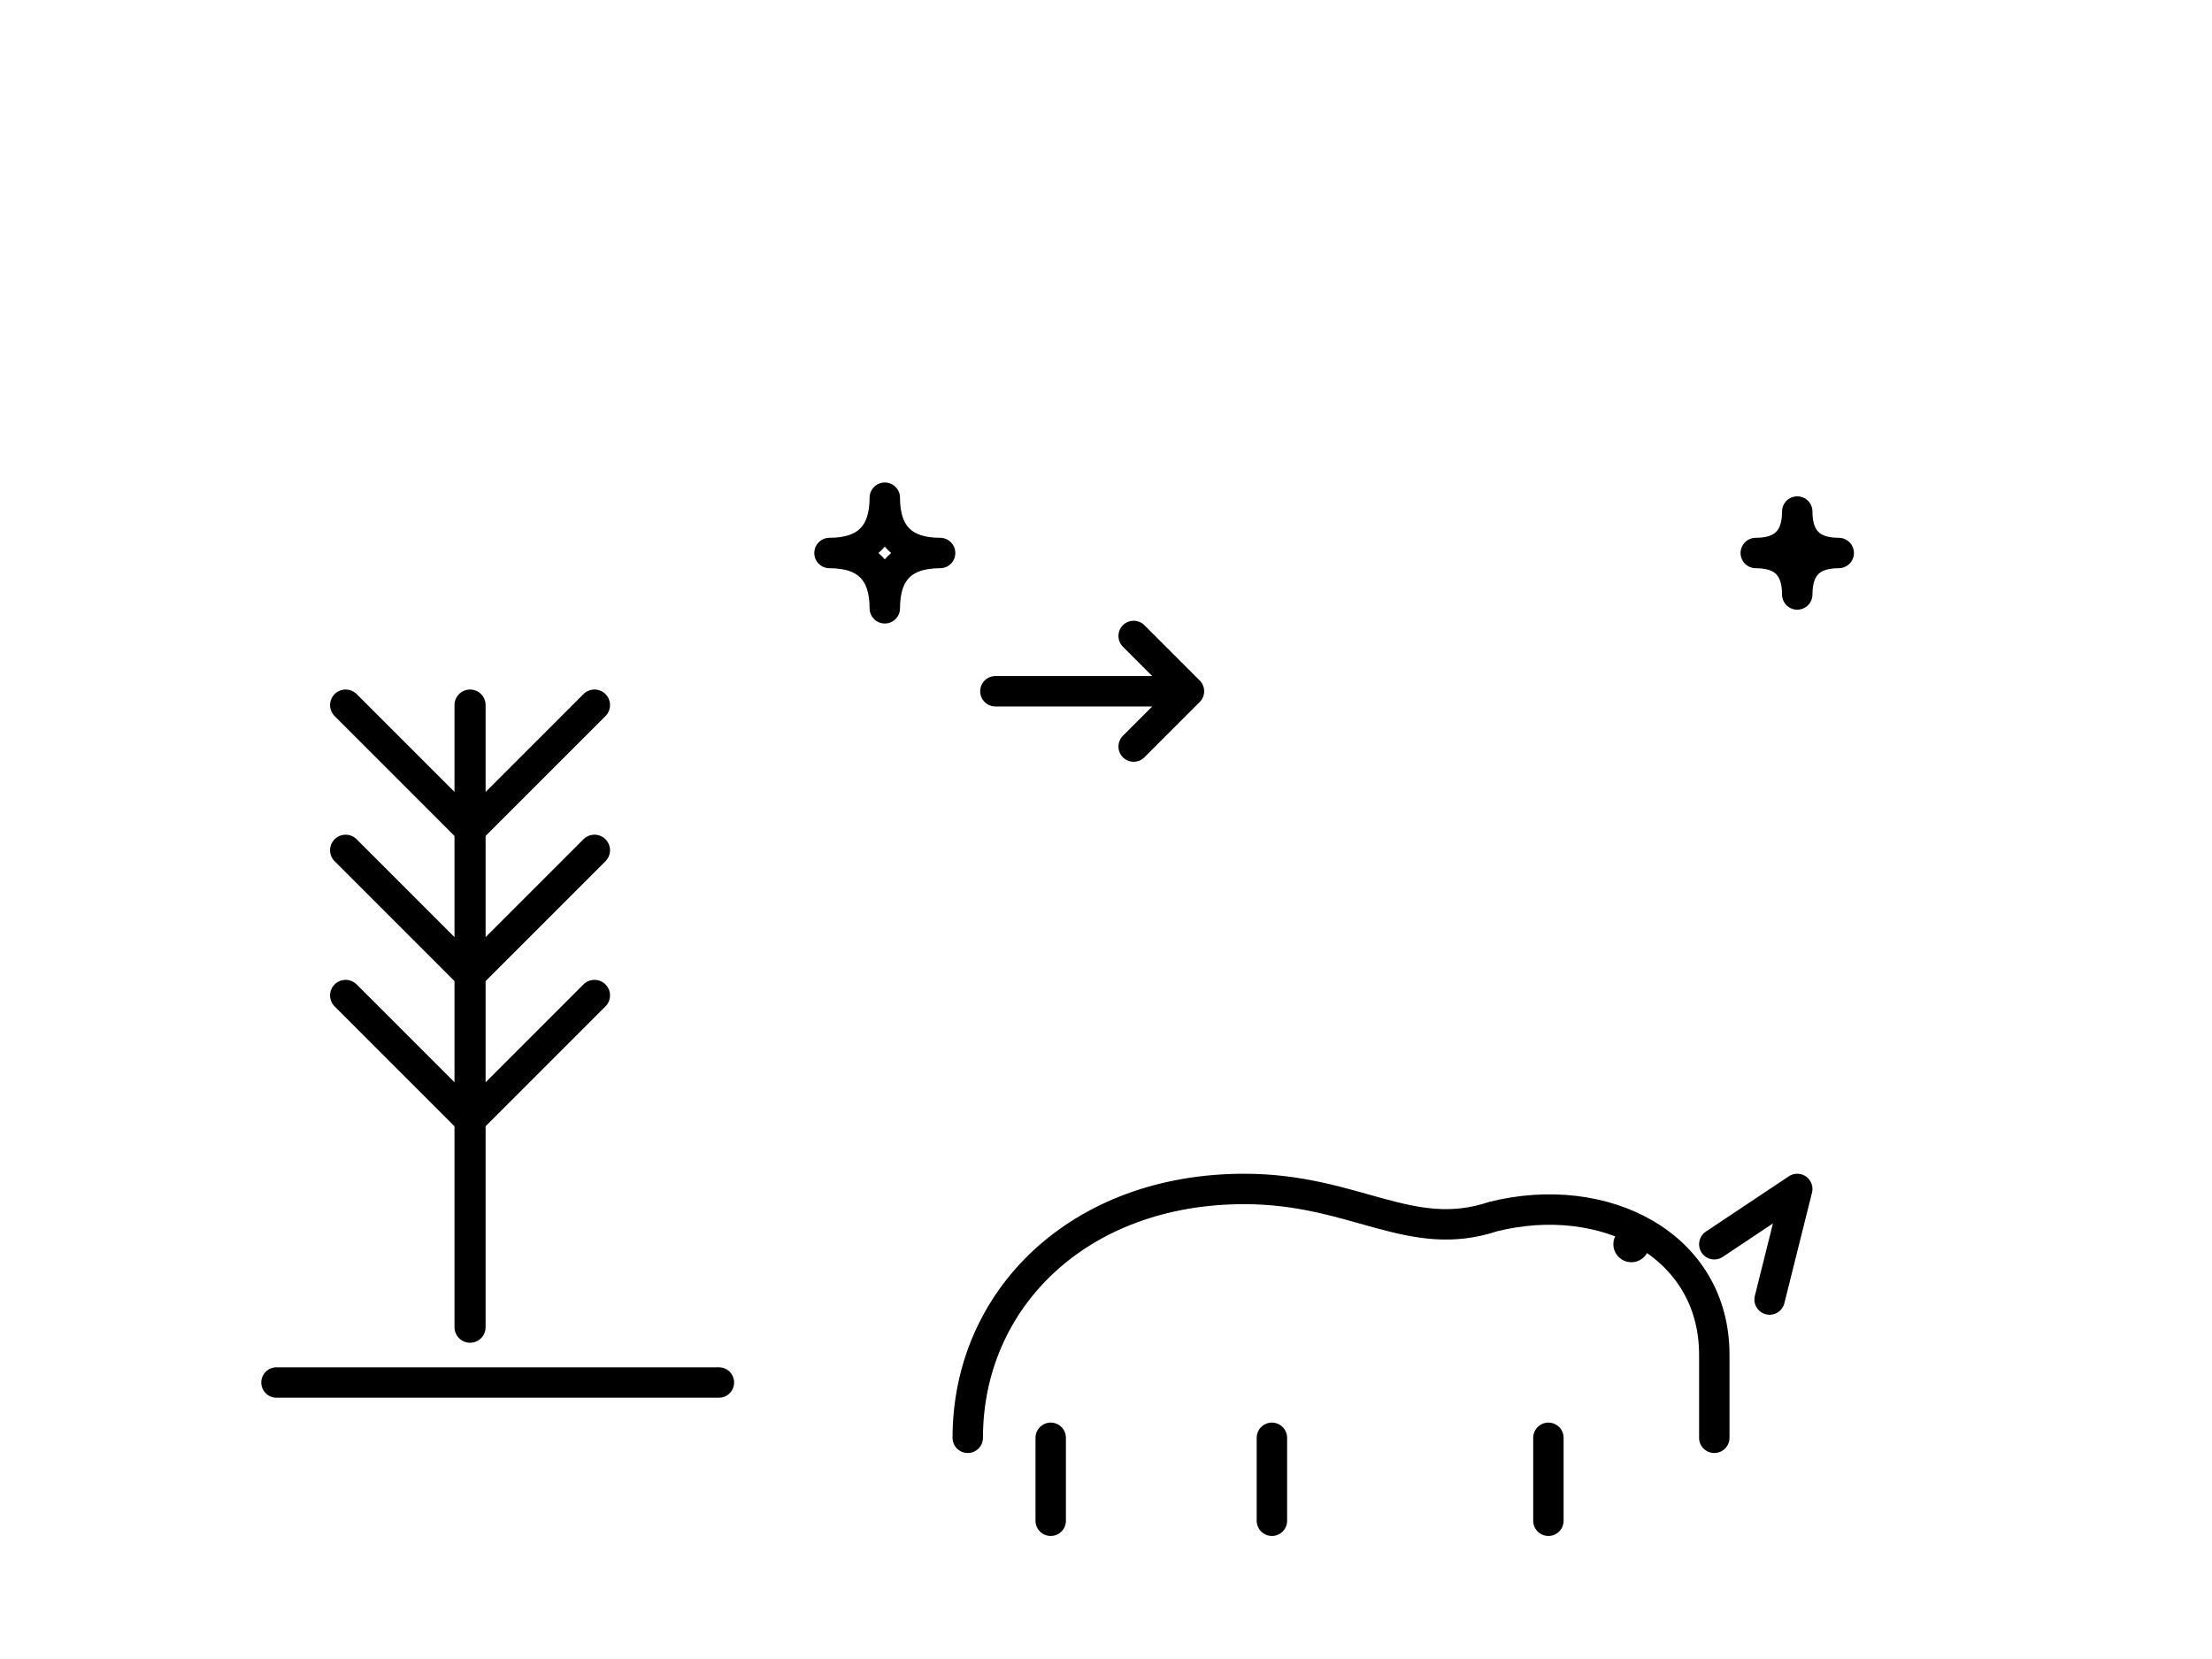
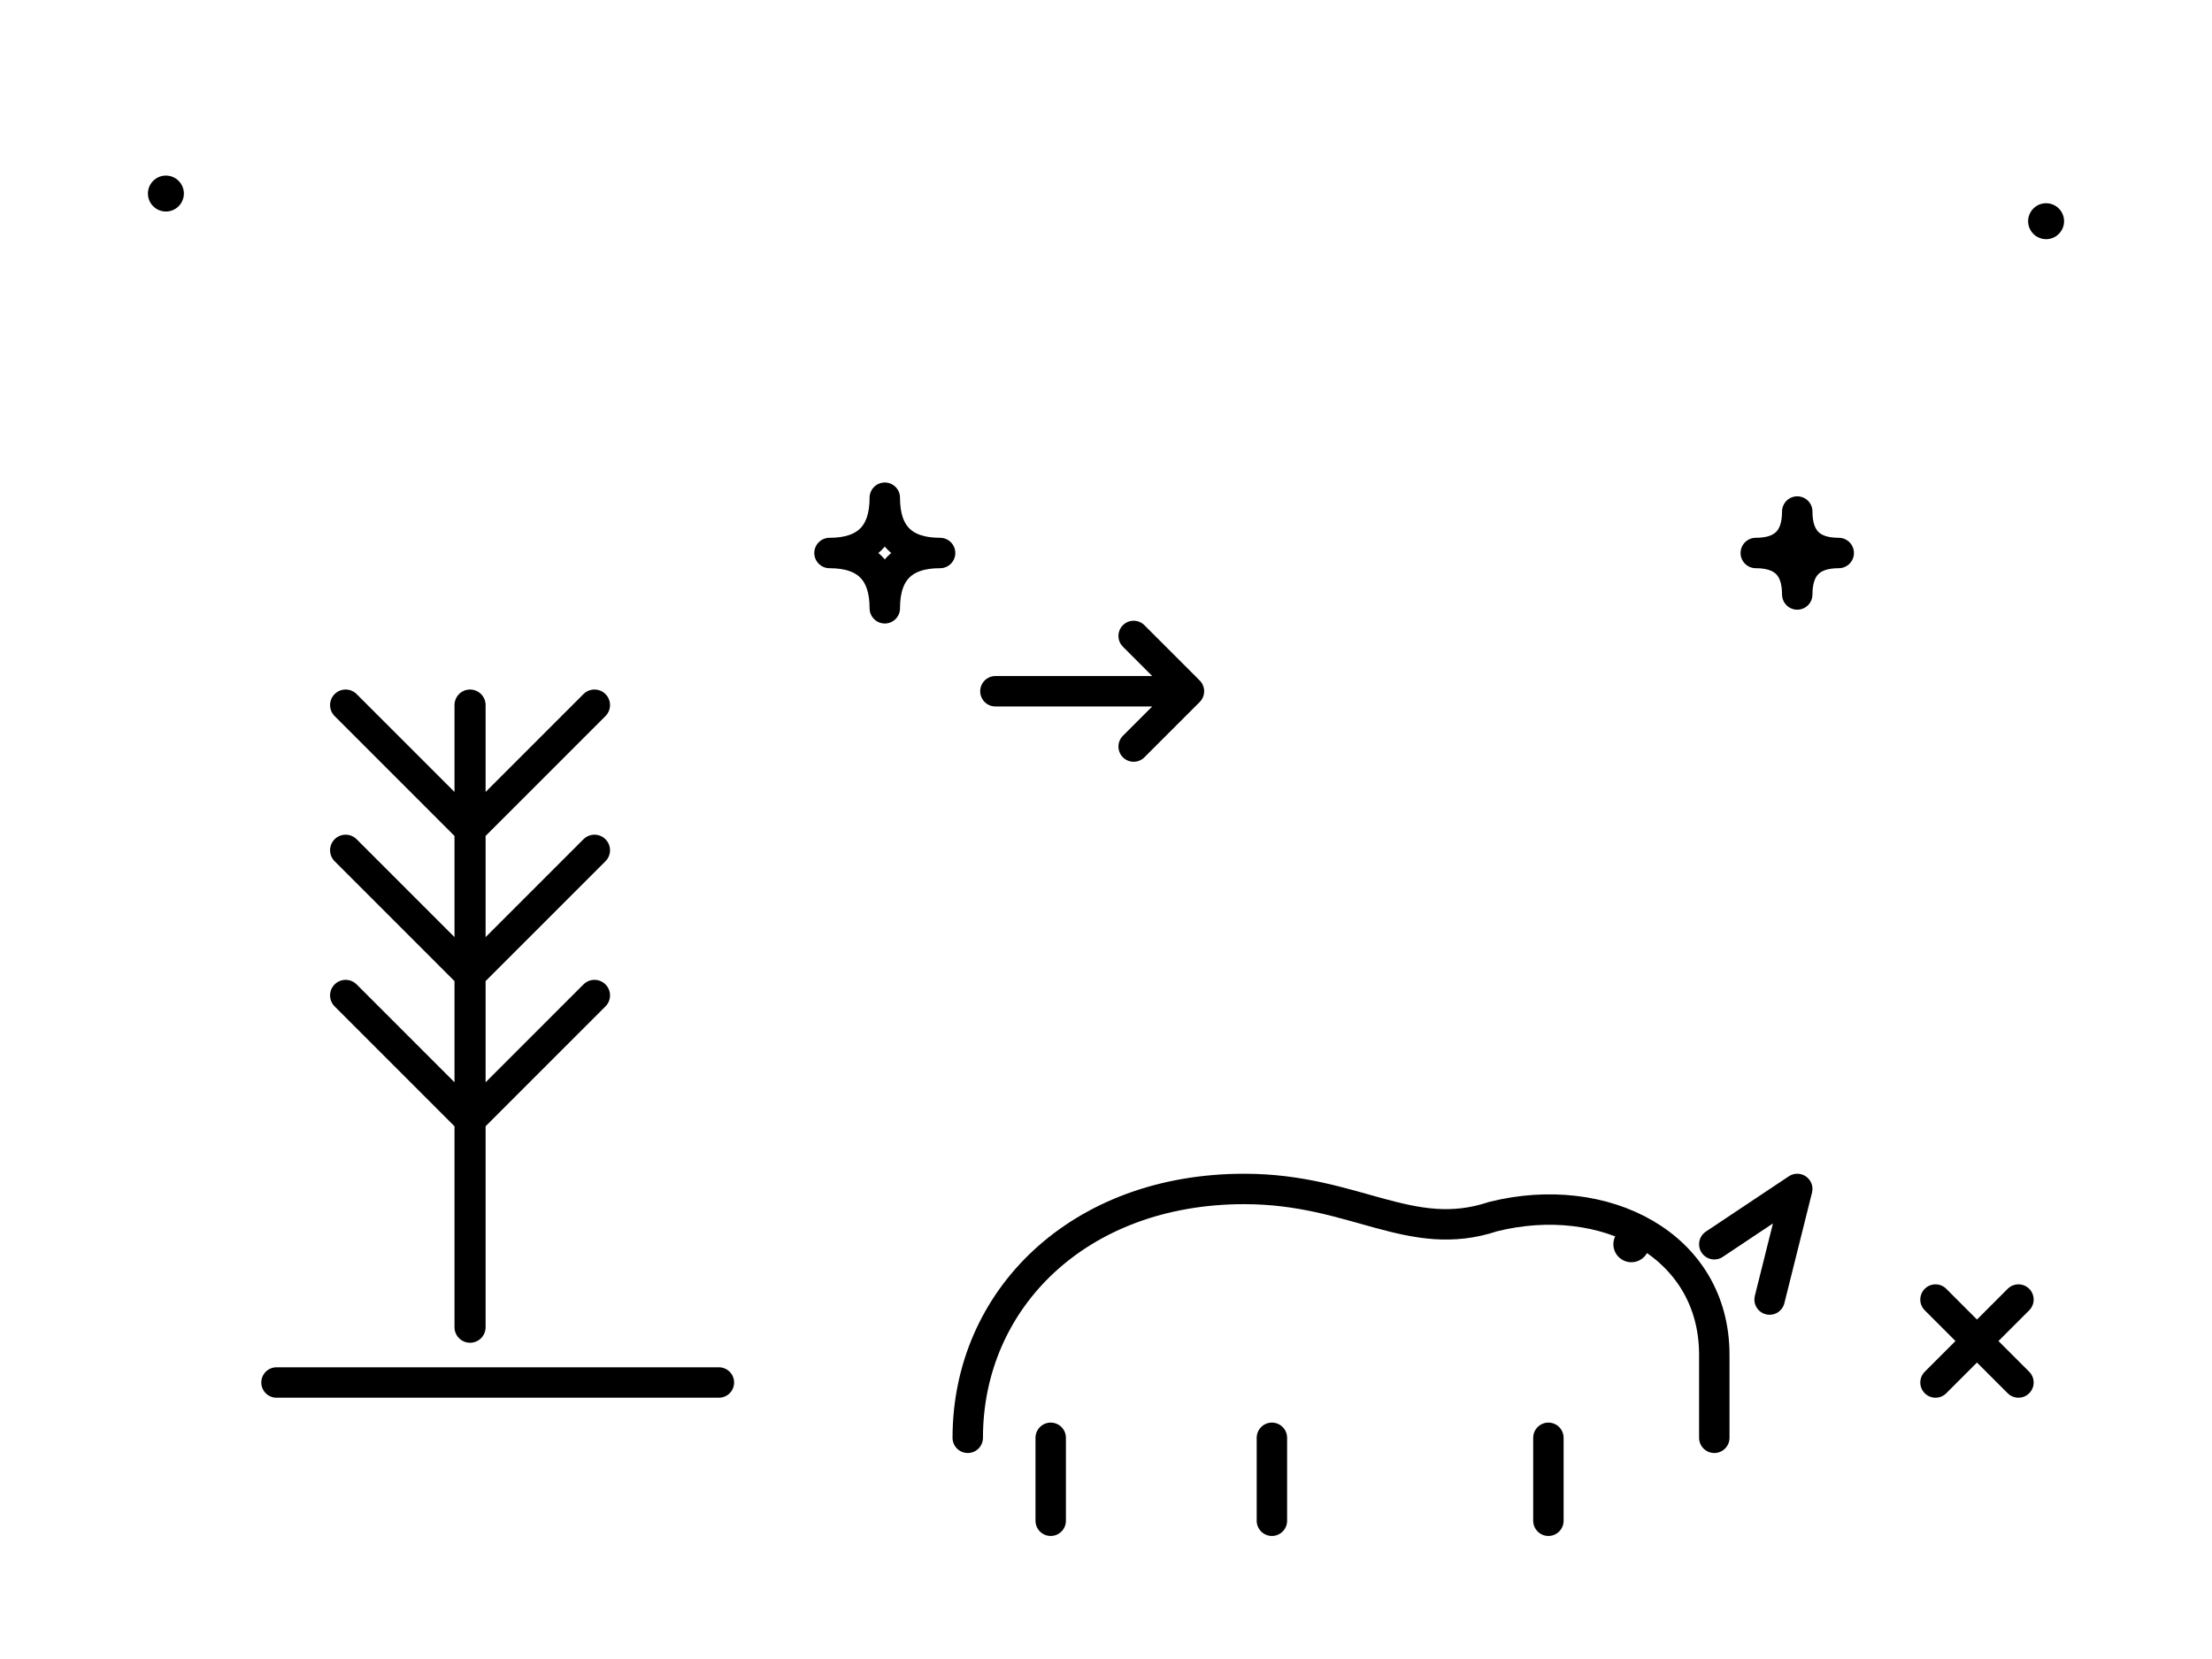
<svg xmlns="http://www.w3.org/2000/svg" viewBox="0 0 160 120" fill="none" stroke="#000" stroke-width="2.2" stroke-linecap="round" stroke-linejoin="round">
  <g transform="translate(34 96) scale(1.5 1.5)" stroke-width="1.5">
    <path d="M0,0 L0,-30 M0,-24 L-6,-30 M0,-24 L6,-30 M0,-17 L-6,-23 M0,-17 L6,-23 M0,-10 L-6,-16 M0,-10 L6,-16" />
  </g>
  <path d="M20,100 L52,100" />
  <path d="M70,104 C70,94 78,86 90,86 C98,86 102,90 108,88 C116,86 124,90 124,98 L124,104 M76,104 L76,110 M92,104 L92,110 M112,104 L112,110 M124,90 L130,86 L128,94" />
  <circle cx="118" cy="90" r="1.3" fill="#000" stroke="none" />
  <path d="M64,36 Q64,40 68,40 Q64,40 64,44 Q64,40 60,40 Q64,40 64,36" />
  <path d="M72,50 L86,50 M82,46 L86,50 L82,54" />
  <path d="M130,37 Q130,40 133,40 Q130,40 130,43 Q130,40 127,40 Q130,40 130,37" />
+   <circle cx="12" cy="14" r="1.3" fill="#000" stroke="none" />
+   <circle cx="148" cy="16" r="1.3" fill="#000" stroke="none" />
+   <path d="M140,100 L146,94 M146,100 L140,94" />
</svg>
